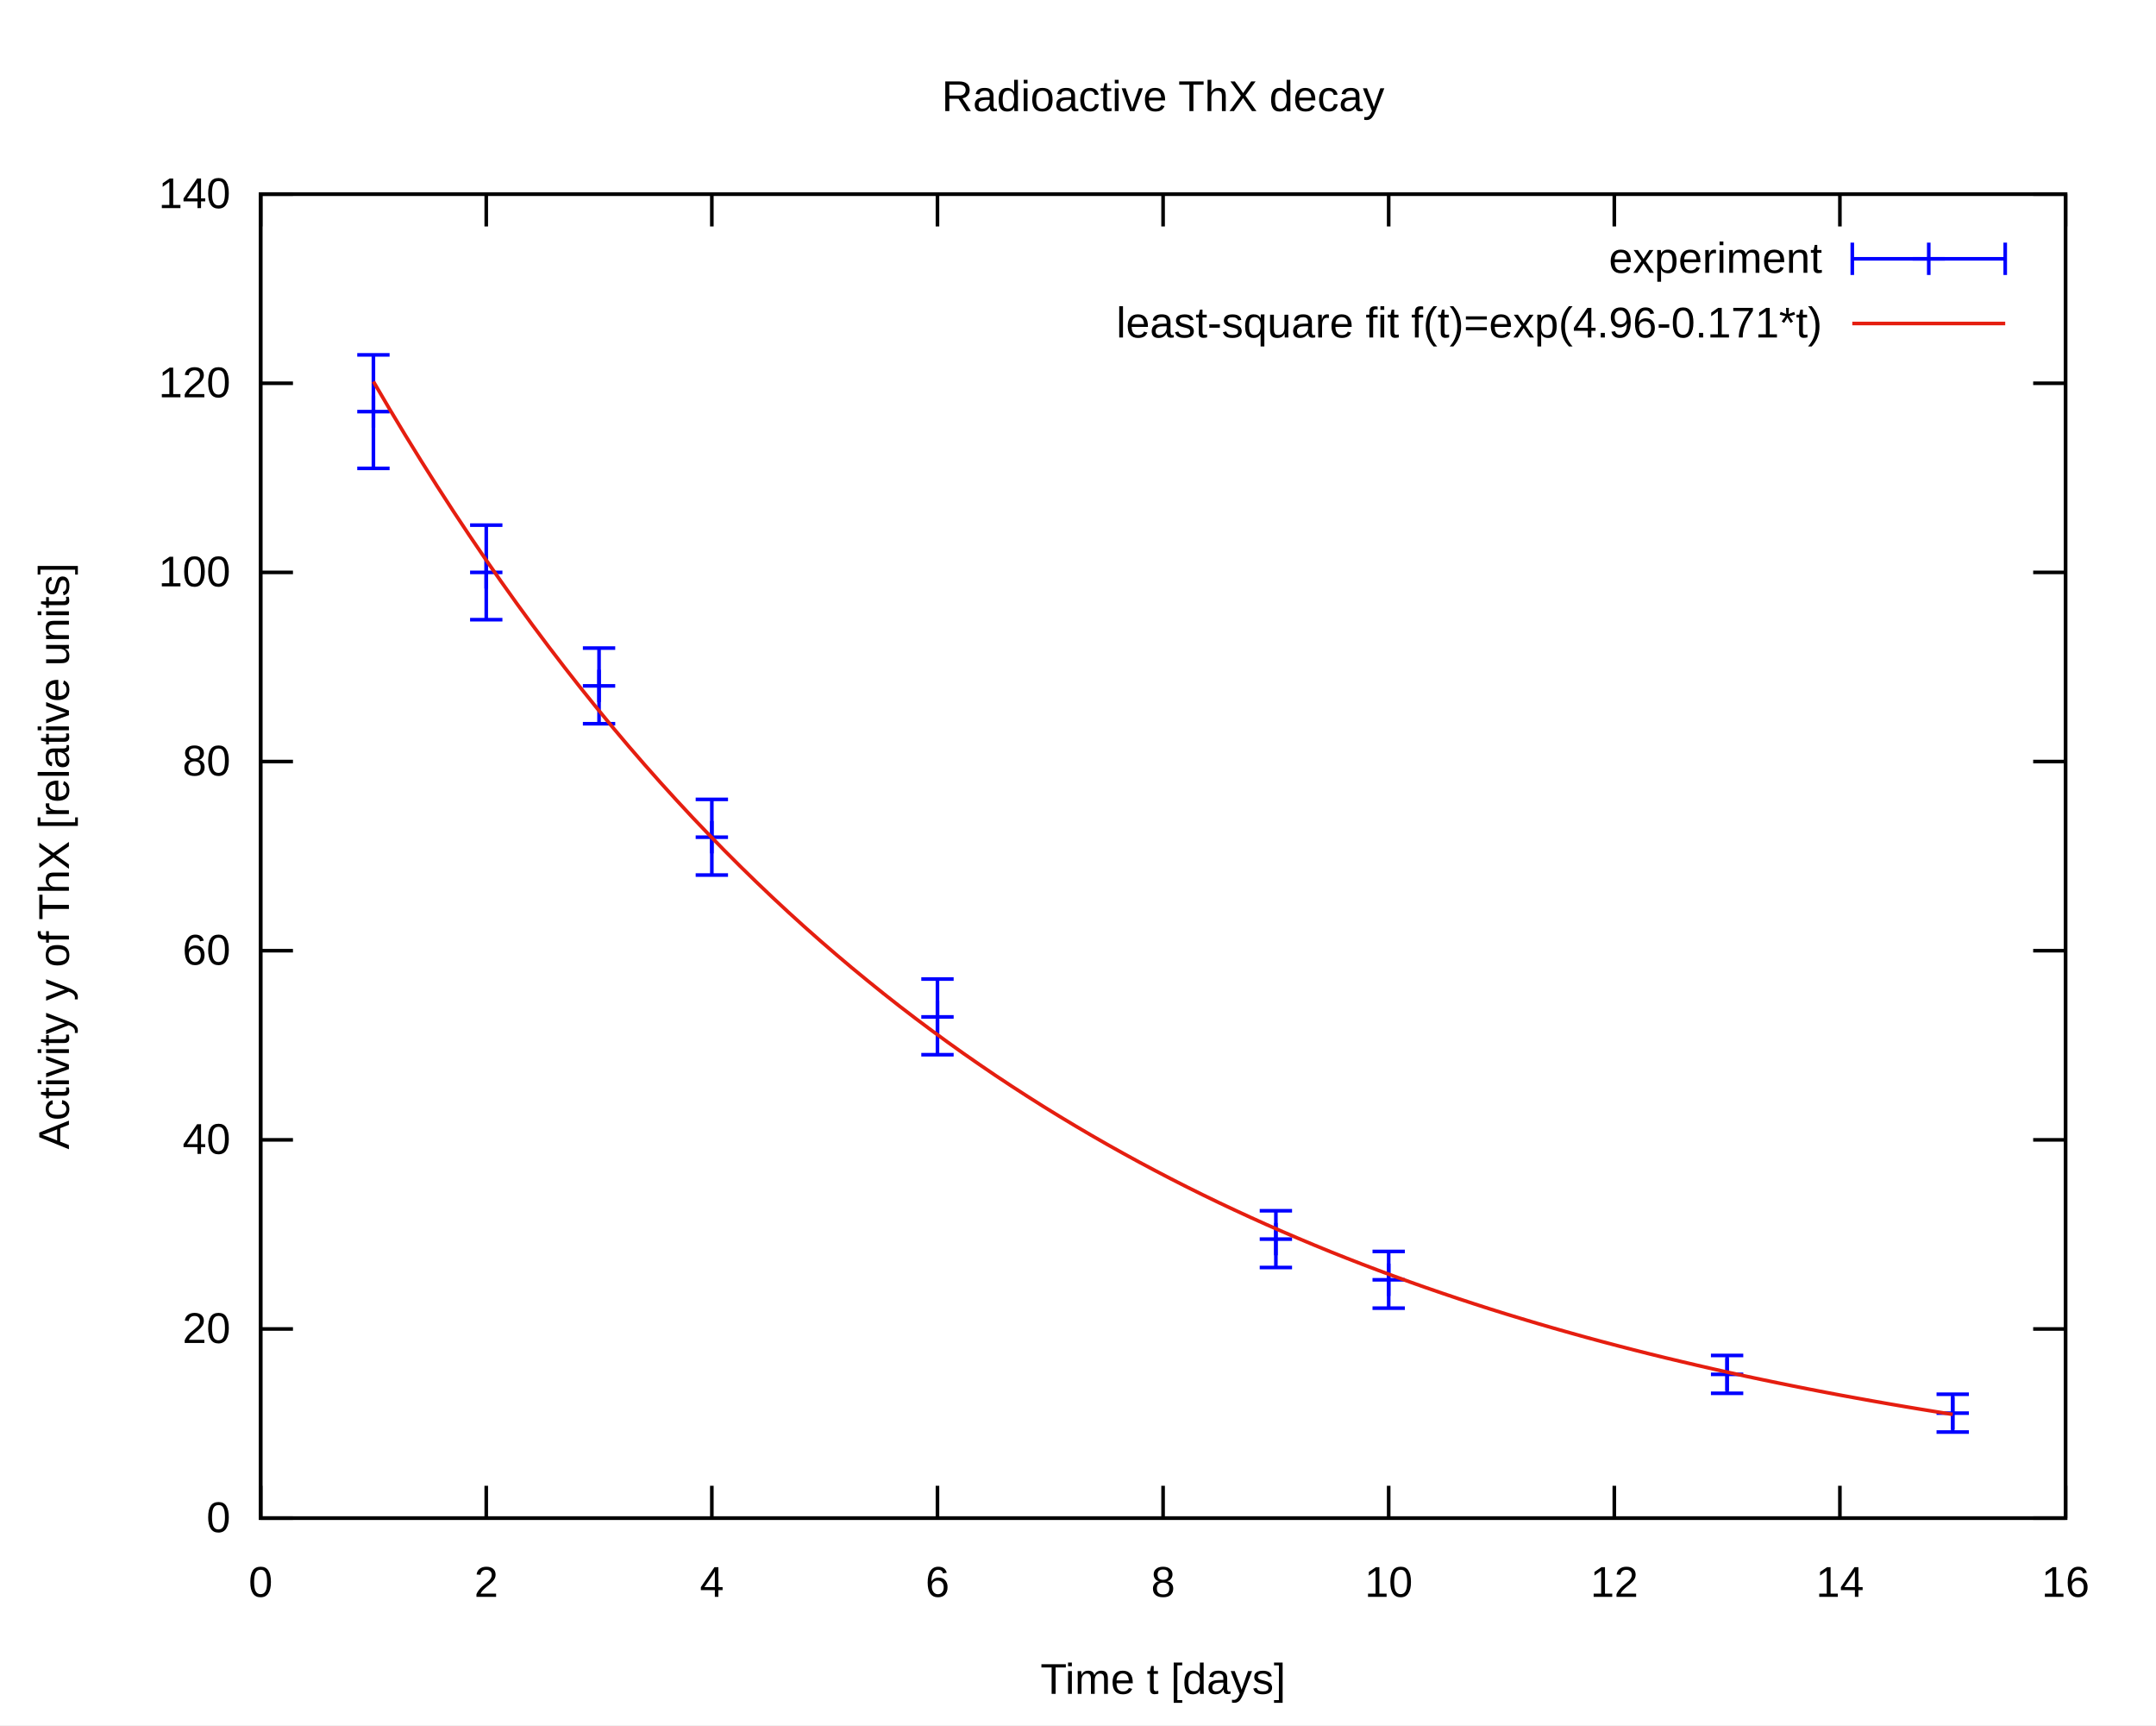
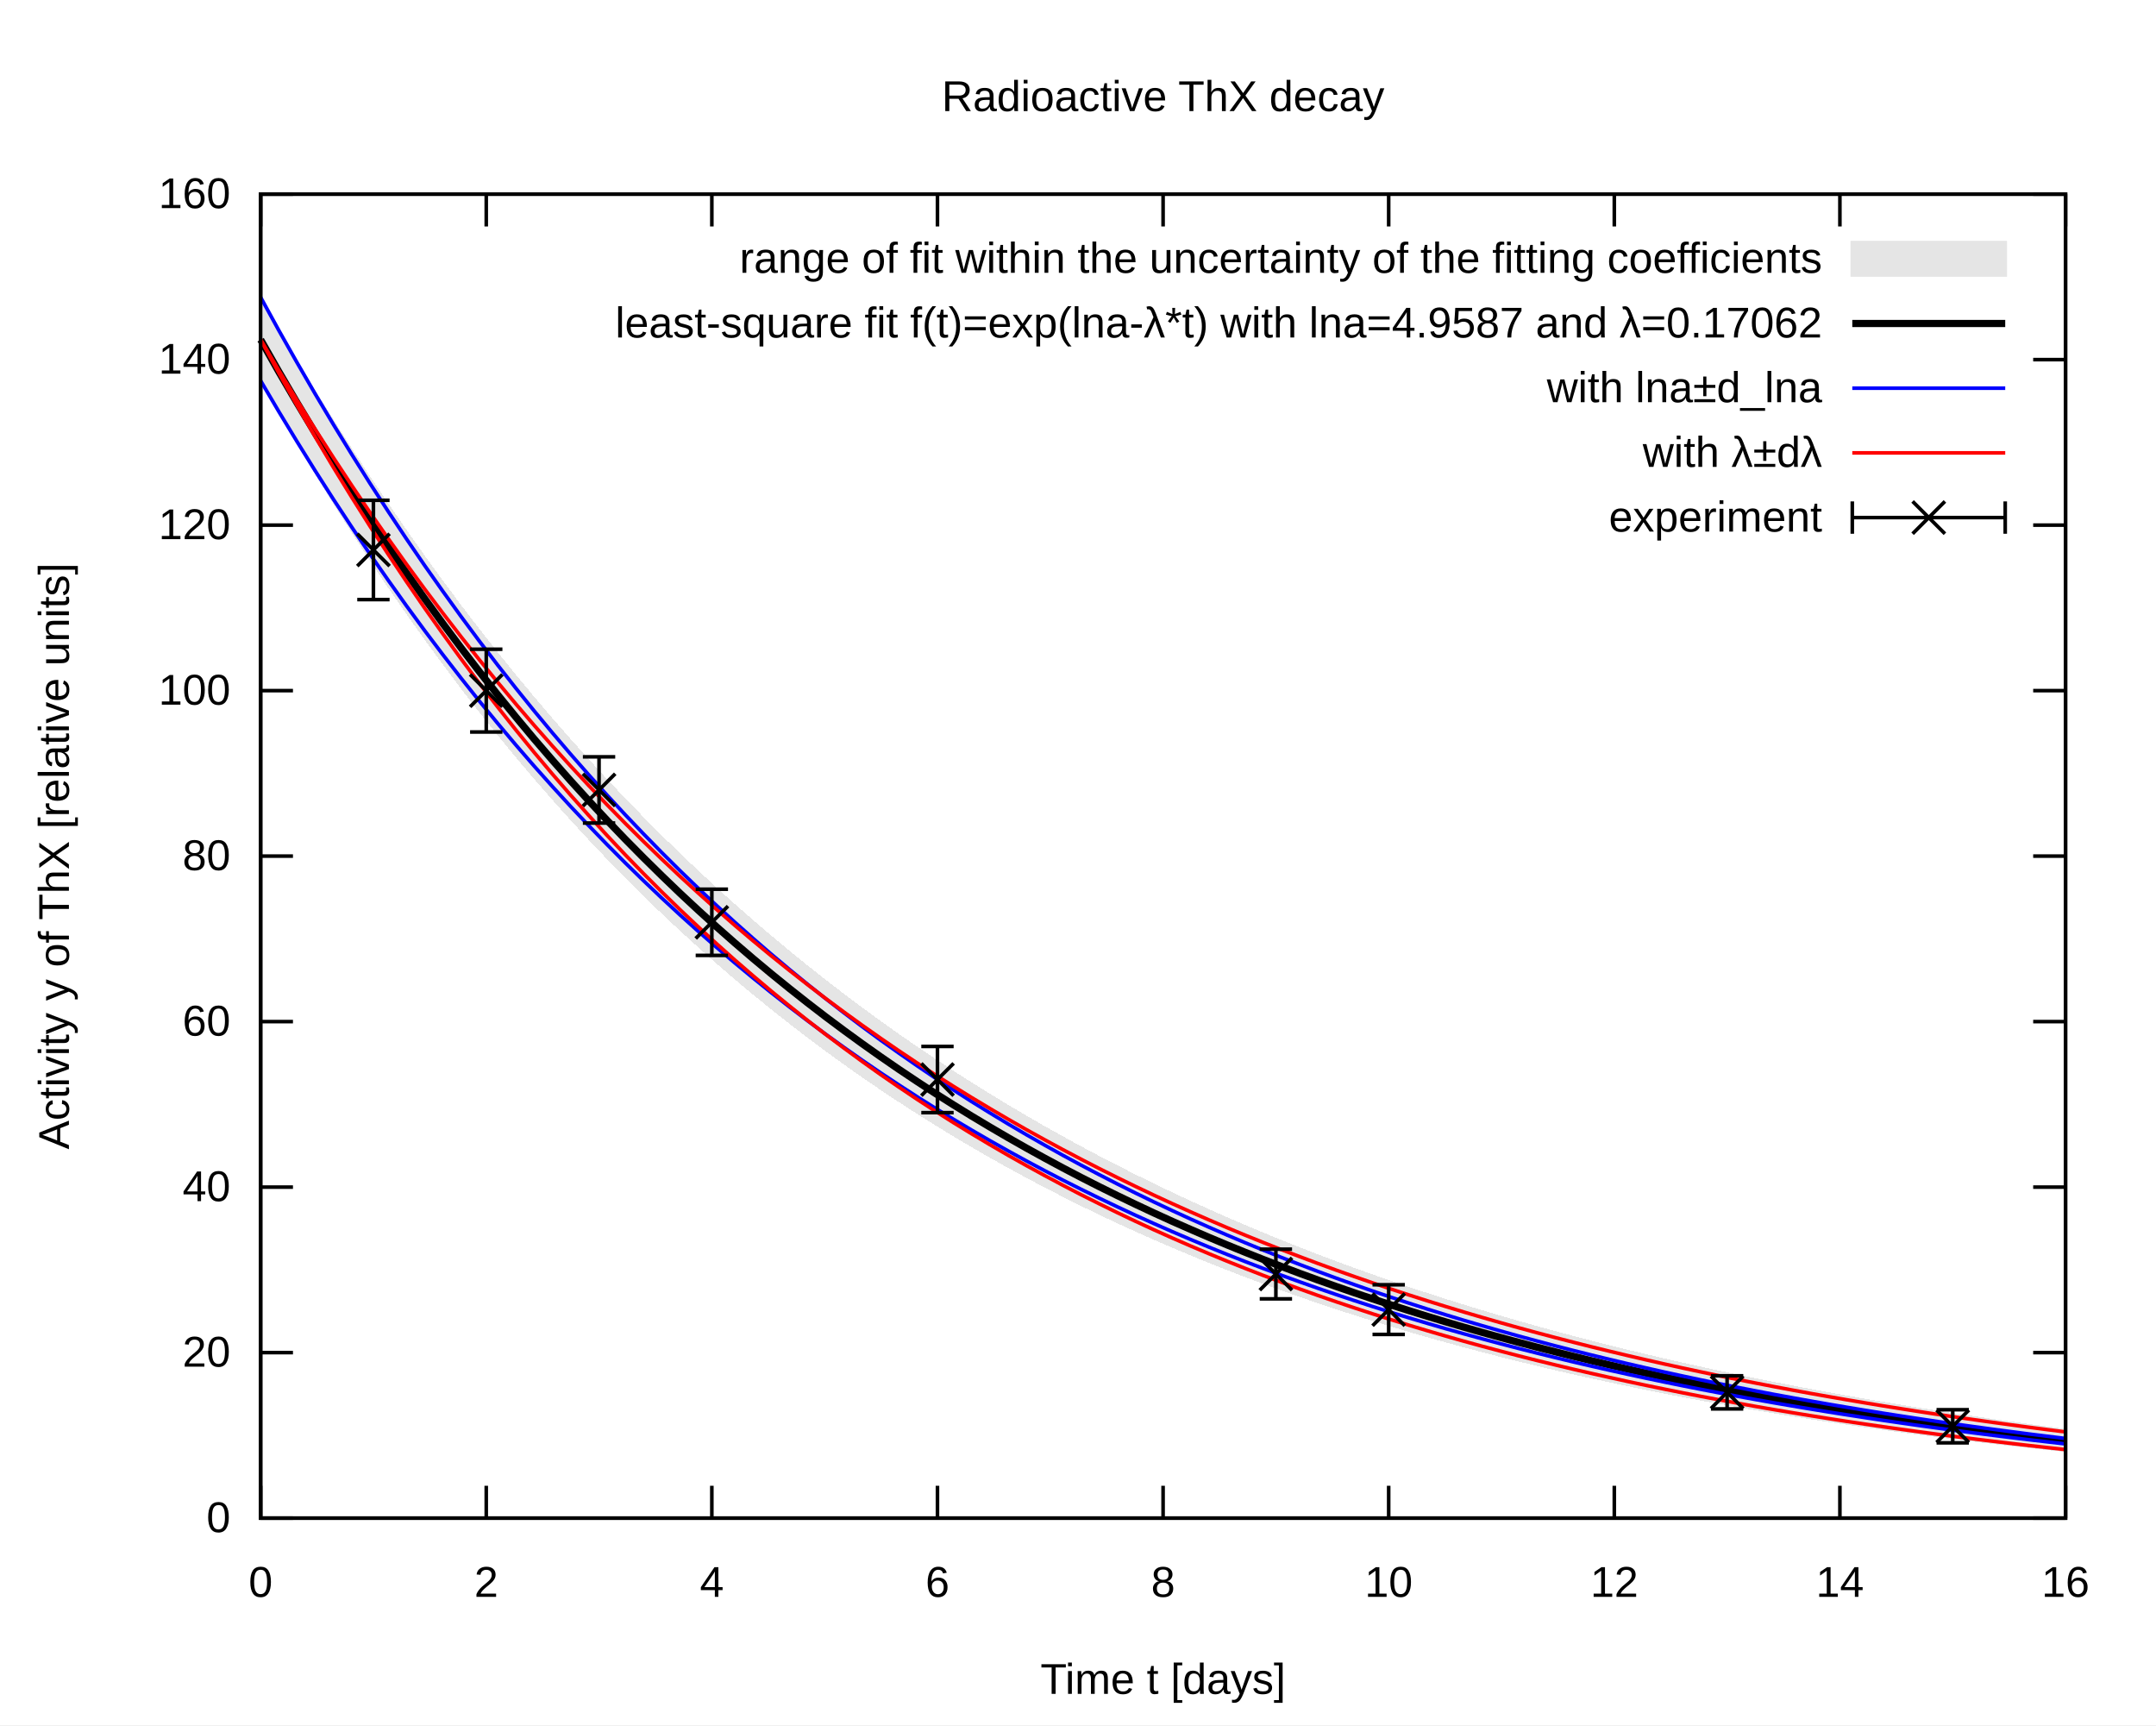
<svg xmlns="http://www.w3.org/2000/svg" xmlns:xlink="http://www.w3.org/1999/xlink" width="600" height="480" viewBox="0 0 600 480">
  <g id="gnuplot_canvas">
    <rect x="0" y="0" width="600" height="480" fill="#ffffff" />
    <defs>
      <circle id="gpDot" r="0.5" stroke-width="0.5" stroke="currentColor" />
      <path id="gpPt0" stroke-width="0.222" stroke="currentColor" d="M-1,0 h2 M0,-1 v2" />
      <path id="gpPt1" stroke-width="0.222" stroke="currentColor" d="M-1,-1 L1,1 M1,-1 L-1,1" />
      <path id="gpPt2" stroke-width="0.222" stroke="currentColor" d="M-1,0 L1,0 M0,-1 L0,1 M-1,-1 L1,1 M-1,1 L1,-1" />
      <rect id="gpPt3" stroke-width="0.222" stroke="currentColor" x="-1" y="-1" width="2" height="2" />
      <rect id="gpPt4" stroke-width="0.222" stroke="currentColor" fill="currentColor" x="-1" y="-1" width="2" height="2" />
      <circle id="gpPt5" stroke-width="0.222" stroke="currentColor" cx="0" cy="0" r="1" />
      <use xlink:href="#gpPt5" id="gpPt6" fill="currentColor" stroke="none" />
      <path id="gpPt7" stroke-width="0.222" stroke="currentColor" d="M0,-1.33 L-1.33,0.67 L1.33,0.67 z" />
      <use xlink:href="#gpPt7" id="gpPt8" fill="currentColor" stroke="none" />
      <use xlink:href="#gpPt7" id="gpPt9" stroke="currentColor" transform="rotate(180)" />
      <use xlink:href="#gpPt9" id="gpPt10" fill="currentColor" stroke="none" />
      <use xlink:href="#gpPt3" id="gpPt11" stroke="currentColor" transform="rotate(45)" />
      <use xlink:href="#gpPt11" id="gpPt12" fill="currentColor" stroke="none" />
      <path id="gpPt13" stroke-width="0.222" stroke="currentColor" d="M0,1.330 L1.265,0.411 L0.782,-1.067 L-0.782,-1.076 L-1.265,0.411 z" />
      <use xlink:href="#gpPt13" id="gpPt14" fill="currentColor" stroke="none" />
      <filter id="textbox" filterUnits="objectBoundingBox" x="0" y="0" height="1" width="1">
        <feFlood flood-color="#FFFFFF" flood-opacity="1" result="bgnd" />
        <feComposite in="SourceGraphic" in2="bgnd" operator="atop" />
      </filter>
      <filter id="greybox" filterUnits="objectBoundingBox" x="0" y="0" height="1" width="1">
        <feFlood flood-color="lightgrey" flood-opacity="1" result="grey" />
        <feComposite in="SourceGraphic" in2="grey" operator="atop" />
      </filter>
    </defs>
    <g fill="none" color="#FFFFFF" stroke="currentColor" stroke-width="1.00" stroke-linecap="butt" stroke-linejoin="miter">
</g>
    <g fill="none" color="black" stroke="currentColor" stroke-width="1.00" stroke-linecap="butt" stroke-linejoin="miter">
      <path stroke="black" d="M72.53,422.40 L81.53,422.40 M574.82,422.40 L565.82,422.40  " />
      <g transform="translate(64.14,426.30)" stroke="none" fill="black" font-family="Arial" font-size="12.00" text-anchor="end">
        <text>
          <tspan font-family="Arial"> 0</tspan>
        </text>
      </g>
    </g>
    <g fill="none" color="black" stroke="currentColor" stroke-width="1.00" stroke-linecap="butt" stroke-linejoin="miter">
-       <path stroke="black" d="M72.53,369.77 L81.53,369.77 M574.82,369.77 L565.82,369.77  " />
-       <g transform="translate(64.14,373.67)" stroke="none" fill="black" font-family="Arial" font-size="12.00" text-anchor="end">
+       <path stroke="black" d="M72.53,376.35 L81.53,376.35 M574.82,376.35 L565.82,376.35  " />
+       <g transform="translate(64.14,380.25)" stroke="none" fill="black" font-family="Arial" font-size="12.00" text-anchor="end">
        <text>
          <tspan font-family="Arial"> 20</tspan>
        </text>
      </g>
    </g>
    <g fill="none" color="black" stroke="currentColor" stroke-width="1.00" stroke-linecap="butt" stroke-linejoin="miter">
-       <path stroke="black" d="M72.53,317.15 L81.53,317.15 M574.82,317.15 L565.82,317.15  " />
-       <g transform="translate(64.14,321.05)" stroke="none" fill="black" font-family="Arial" font-size="12.00" text-anchor="end">
+       <path stroke="black" d="M72.53,330.30 L81.53,330.30 M574.82,330.30 L565.82,330.30  " />
+       <g transform="translate(64.14,334.20)" stroke="none" fill="black" font-family="Arial" font-size="12.00" text-anchor="end">
        <text>
          <tspan font-family="Arial"> 40</tspan>
        </text>
      </g>
    </g>
    <g fill="none" color="black" stroke="currentColor" stroke-width="1.00" stroke-linecap="butt" stroke-linejoin="miter">
-       <path stroke="black" d="M72.53,264.52 L81.53,264.52 M574.82,264.52 L565.82,264.52  " />
-       <g transform="translate(64.14,268.42)" stroke="none" fill="black" font-family="Arial" font-size="12.00" text-anchor="end">
+       <path stroke="black" d="M72.53,284.25 L81.53,284.25 M574.82,284.25 L565.82,284.25  " />
+       <g transform="translate(64.14,288.15)" stroke="none" fill="black" font-family="Arial" font-size="12.00" text-anchor="end">
        <text>
          <tspan font-family="Arial"> 60</tspan>
        </text>
      </g>
    </g>
    <g fill="none" color="black" stroke="currentColor" stroke-width="1.00" stroke-linecap="butt" stroke-linejoin="miter">
-       <path stroke="black" d="M72.53,211.89 L81.53,211.89 M574.82,211.89 L565.82,211.89  " />
-       <g transform="translate(64.14,215.79)" stroke="none" fill="black" font-family="Arial" font-size="12.00" text-anchor="end">
+       <path stroke="black" d="M72.53,238.20 L81.53,238.20 M574.82,238.20 L565.82,238.20  " />
+       <g transform="translate(64.14,242.10)" stroke="none" fill="black" font-family="Arial" font-size="12.00" text-anchor="end">
        <text>
          <tspan font-family="Arial"> 80</tspan>
        </text>
      </g>
    </g>
    <g fill="none" color="black" stroke="currentColor" stroke-width="1.00" stroke-linecap="butt" stroke-linejoin="miter">
-       <path stroke="black" d="M72.53,159.26 L81.53,159.26 M574.82,159.26 L565.82,159.26  " />
-       <g transform="translate(64.14,163.16)" stroke="none" fill="black" font-family="Arial" font-size="12.00" text-anchor="end">
+       <path stroke="black" d="M72.53,192.16 L81.53,192.16 M574.82,192.16 L565.82,192.16  " />
+       <g transform="translate(64.14,196.06)" stroke="none" fill="black" font-family="Arial" font-size="12.00" text-anchor="end">
        <text>
          <tspan font-family="Arial"> 100</tspan>
        </text>
      </g>
    </g>
    <g fill="none" color="black" stroke="currentColor" stroke-width="1.00" stroke-linecap="butt" stroke-linejoin="miter">
-       <path stroke="black" d="M72.53,106.64 L81.53,106.64 M574.82,106.64 L565.82,106.64  " />
-       <g transform="translate(64.14,110.54)" stroke="none" fill="black" font-family="Arial" font-size="12.00" text-anchor="end">
+       <path stroke="black" d="M72.53,146.11 L81.53,146.11 M574.82,146.11 L565.82,146.11  " />
+       <g transform="translate(64.14,150.01)" stroke="none" fill="black" font-family="Arial" font-size="12.00" text-anchor="end">
        <text>
          <tspan font-family="Arial"> 120</tspan>
+         </text>
+       </g>
+     </g>
+     <g fill="none" color="black" stroke="currentColor" stroke-width="1.00" stroke-linecap="butt" stroke-linejoin="miter">
+       <path stroke="black" d="M72.53,100.06 L81.53,100.06 M574.82,100.06 L565.82,100.06  " />
+       <g transform="translate(64.14,103.96)" stroke="none" fill="black" font-family="Arial" font-size="12.00" text-anchor="end">
+         <text>
+           <tspan font-family="Arial"> 140</tspan>
        </text>
      </g>
    </g>
    <g fill="none" color="black" stroke="currentColor" stroke-width="1.00" stroke-linecap="butt" stroke-linejoin="miter">
      <path stroke="black" d="M72.53,54.01 L81.53,54.01 M574.82,54.01 L565.82,54.01  " />
      <g transform="translate(64.14,57.91)" stroke="none" fill="black" font-family="Arial" font-size="12.00" text-anchor="end">
        <text>
-           <tspan font-family="Arial"> 140</tspan>
+           <tspan font-family="Arial"> 160</tspan>
        </text>
      </g>
    </g>
    <g fill="none" color="black" stroke="currentColor" stroke-width="1.00" stroke-linecap="butt" stroke-linejoin="miter">
      <path stroke="black" d="M72.53,422.40 L72.53,413.40 M72.53,54.01 L72.53,63.01  " />
      <g transform="translate(72.53,444.30)" stroke="none" fill="black" font-family="Arial" font-size="12.00" text-anchor="middle">
        <text>
          <tspan font-family="Arial"> 0</tspan>
        </text>
      </g>
    </g>
    <g fill="none" color="black" stroke="currentColor" stroke-width="1.00" stroke-linecap="butt" stroke-linejoin="miter">
      <path stroke="black" d="M135.32,422.40 L135.32,413.40 M135.32,54.01 L135.32,63.01  " />
      <g transform="translate(135.32,444.30)" stroke="none" fill="black" font-family="Arial" font-size="12.00" text-anchor="middle">
        <text>
          <tspan font-family="Arial"> 2</tspan>
        </text>
      </g>
    </g>
    <g fill="none" color="black" stroke="currentColor" stroke-width="1.00" stroke-linecap="butt" stroke-linejoin="miter">
      <path stroke="black" d="M198.10,422.40 L198.10,413.40 M198.10,54.01 L198.10,63.01  " />
      <g transform="translate(198.10,444.30)" stroke="none" fill="black" font-family="Arial" font-size="12.00" text-anchor="middle">
        <text>
          <tspan font-family="Arial"> 4</tspan>
        </text>
      </g>
    </g>
    <g fill="none" color="black" stroke="currentColor" stroke-width="1.00" stroke-linecap="butt" stroke-linejoin="miter">
      <path stroke="black" d="M260.89,422.40 L260.89,413.40 M260.89,54.01 L260.89,63.01  " />
      <g transform="translate(260.89,444.30)" stroke="none" fill="black" font-family="Arial" font-size="12.00" text-anchor="middle">
        <text>
          <tspan font-family="Arial"> 6</tspan>
        </text>
      </g>
    </g>
    <g fill="none" color="black" stroke="currentColor" stroke-width="1.00" stroke-linecap="butt" stroke-linejoin="miter">
      <path stroke="black" d="M323.68,422.40 L323.68,413.40 M323.68,54.01 L323.68,63.01  " />
      <g transform="translate(323.68,444.30)" stroke="none" fill="black" font-family="Arial" font-size="12.00" text-anchor="middle">
        <text>
          <tspan font-family="Arial"> 8</tspan>
        </text>
      </g>
    </g>
    <g fill="none" color="black" stroke="currentColor" stroke-width="1.00" stroke-linecap="butt" stroke-linejoin="miter">
      <path stroke="black" d="M386.46,422.40 L386.46,413.40 M386.46,54.01 L386.46,63.01  " />
      <g transform="translate(386.46,444.30)" stroke="none" fill="black" font-family="Arial" font-size="12.00" text-anchor="middle">
        <text>
          <tspan font-family="Arial"> 10</tspan>
        </text>
      </g>
    </g>
    <g fill="none" color="black" stroke="currentColor" stroke-width="1.00" stroke-linecap="butt" stroke-linejoin="miter">
      <path stroke="black" d="M449.25,422.40 L449.25,413.40 M449.25,54.01 L449.25,63.01  " />
      <g transform="translate(449.25,444.30)" stroke="none" fill="black" font-family="Arial" font-size="12.00" text-anchor="middle">
        <text>
          <tspan font-family="Arial"> 12</tspan>
        </text>
      </g>
    </g>
    <g fill="none" color="black" stroke="currentColor" stroke-width="1.00" stroke-linecap="butt" stroke-linejoin="miter">
      <path stroke="black" d="M512.03,422.40 L512.03,413.40 M512.03,54.01 L512.03,63.01  " />
      <g transform="translate(512.03,444.30)" stroke="none" fill="black" font-family="Arial" font-size="12.00" text-anchor="middle">
        <text>
          <tspan font-family="Arial"> 14</tspan>
        </text>
      </g>
    </g>
    <g fill="none" color="black" stroke="currentColor" stroke-width="1.00" stroke-linecap="butt" stroke-linejoin="miter">
      <path stroke="black" d="M574.82,422.40 L574.82,413.40 M574.82,54.01 L574.82,63.01  " />
      <g transform="translate(574.82,444.30)" stroke="none" fill="black" font-family="Arial" font-size="12.00" text-anchor="middle">
        <text>
          <tspan font-family="Arial"> 16</tspan>
        </text>
      </g>
    </g>
    <g fill="none" color="black" stroke="currentColor" stroke-width="1.00" stroke-linecap="butt" stroke-linejoin="miter">
</g>
    <g fill="none" color="black" stroke="currentColor" stroke-width="1.00" stroke-linecap="butt" stroke-linejoin="miter">
      <path stroke="black" d="M72.53,54.01 L72.53,422.40 L574.82,422.40 L574.82,54.01 L72.53,54.01 Z  " />
    </g>
    <g fill="none" color="black" stroke="currentColor" stroke-width="1.00" stroke-linecap="butt" stroke-linejoin="miter">
      <g transform="translate(19.18,238.21) rotate(270)" stroke="none" fill="black" font-family="Arial" font-size="12.00" text-anchor="middle">
        <text>
          <tspan font-family="Arial">Activity y of ThX [relative units]</tspan>
        </text>
      </g>
    </g>
    <g fill="none" color="black" stroke="currentColor" stroke-width="1.00" stroke-linecap="butt" stroke-linejoin="miter">
      <g transform="translate(323.67,471.30)" stroke="none" fill="black" font-family="Arial" font-size="12.00" text-anchor="middle">
        <text>
          <tspan font-family="Arial">Time t [days]</tspan>
        </text>
      </g>
    </g>
    <g fill="none" color="black" stroke="currentColor" stroke-width="1.00" stroke-linecap="butt" stroke-linejoin="miter">
</g>
    <g id="gnuplot_plot_1">
      <g fill="none" color="black" stroke="currentColor" stroke-width="1.00" stroke-linecap="butt" stroke-linejoin="miter">
        <g transform="translate(507.09,75.91)" stroke="none" fill="black" font-family="Arial" font-size="12.00" text-anchor="end">
          <text>
+             <tspan font-family="Arial">range of fit within the uncertainty of the fitting coefficients</tspan>
+           </text>
+         </g>
+       </g>
+       <g fill="none" color="black" stroke="currentColor" stroke-width="1.00" stroke-linecap="butt" stroke-linejoin="miter">
+         <g stroke="none" shape-rendering="crispEdges">
+           <polygon fill="rgb(229, 229, 229)" points="515.48,76.51 558.04,76.51 558.04,67.51 515.48,67.51 " />
+         </g>
+         <path stroke="rgb(229, 229, 229)" d="M515.48,76.51 L558.04,76.51 L558.04,67.51 L515.48,67.51 L515.48,76.51 Z  " />
+       </g>
+       <g fill="none" color="black" stroke="currentColor" stroke-width="1.00" stroke-linecap="butt" stroke-linejoin="miter">
+         <g stroke="none" shape-rendering="crispEdges">
+           <polygon fill="rgb(229, 229, 229)" points="72.53,105.92 77.60,114.88 82.68,123.59 87.75,132.05 92.82,140.28 97.90,148.27 102.97,156.03 108.05,163.58 113.12,170.91 118.19,178.03 123.27,184.95 128.34,191.68 133.41,198.21 138.49,204.56 143.56,210.73 148.63,216.73 153.71,222.55 158.78,228.21 163.86,233.71 168.93,239.06 174.00,244.25 179.08,249.29 184.15,254.20 189.22,258.96 194.30,263.59 199.37,268.09 204.44,272.46 209.52,276.71 214.59,280.83 219.67,284.84 224.74,288.74 229.81,292.52 234.89,296.20 239.96,299.78 245.03,303.25 250.11,306.62 255.18,309.90 260.25,313.09 265.33,316.18 270.40,319.19 275.48,322.12 280.55,324.96 285.62,327.72 290.70,330.40 295.77,333.00 300.84,335.54 305.92,338.00 310.99,340.39 316.06,342.71 321.14,344.97 326.21,347.16 331.29,349.29 336.36,351.36 341.43,353.37 346.51,355.33 351.58,357.23 356.65,359.07 361.73,360.87 366.80,362.61 371.87,364.30 376.95,365.95 382.02,367.55 387.10,369.10 392.17,370.61 397.24,372.08 402.32,373.50 407.39,374.89 412.46,376.23 417.54,377.54 422.61,378.81 427.68,380.05 432.76,381.25 437.83,382.41 442.91,383.54 447.98,384.64 453.05,385.71 458.13,386.75 463.20,387.76 468.27,388.74 473.35,389.70 478.42,390.62 483.49,391.52 488.57,392.40 493.64,393.25 498.72,394.07 503.79,394.88 508.86,395.65 513.94,396.41 519.01,397.15 524.08,397.86 529.16,398.56 534.23,399.23 539.30,399.89 544.38,400.53 549.45,401.15 554.53,401.75 559.60,402.33 564.67,402.90 569.75,403.45 574.82,403.99 574.82,397.56 569.75,396.89 564.67,396.21 559.60,395.51 554.53,394.79 549.45,394.05 544.38,393.29 539.30,392.51 534.23,391.71 529.16,390.89 524.08,390.04 519.01,389.18 513.94,388.29 508.86,387.37 503.79,386.44 498.72,385.47 493.64,384.48 488.57,383.47 483.49,382.43 478.42,381.36 473.35,380.26 468.27,379.13 463.20,377.97 458.13,376.78 453.05,375.56 447.98,374.31 442.91,373.02 437.83,371.70 432.76,370.34 427.68,368.95 422.61,367.52 417.54,366.05 412.46,364.54 407.39,362.99 402.32,361.40 397.24,359.77 392.17,358.09 387.10,356.37 382.02,354.60 376.95,352.79 371.87,350.92 366.80,349.01 361.73,347.04 356.65,345.03 351.58,342.96 346.51,340.83 341.43,338.64 336.36,336.40 331.29,334.10 326.21,331.74 321.14,329.31 316.06,326.82 310.99,324.26 305.92,321.63 300.84,318.93 295.77,316.16 290.70,313.32 285.62,310.40 280.55,307.40 275.48,304.32 270.40,301.16 265.33,297.92 260.25,294.58 255.18,291.16 250.11,287.65 245.03,284.04 239.96,280.34 234.89,276.53 229.81,272.63 224.74,268.62 219.67,264.50 214.59,260.28 209.52,255.94 204.44,251.48 199.37,246.90 194.30,242.21 189.22,237.38 184.15,232.43 179.08,227.34 174.00,222.12 168.93,216.76 163.86,211.26 158.78,205.60 153.71,199.80 148.63,193.84 143.56,187.72 138.49,181.44 133.41,174.99 128.34,168.37 123.27,161.57 118.19,154.58 113.12,147.41 108.05,140.05 102.97,132.49 97.90,124.73 92.82,116.76 87.75,108.58 82.68,100.18 77.60,91.55 72.53,82.70 " />
+         </g>
+       </g>
+     </g>
+     <g id="gnuplot_plot_2">
+       <g fill="none" color="#FFFFFF" stroke="rgb(229, 229, 229)" stroke-width="2.00" stroke-linecap="butt" stroke-linejoin="miter">
+ </g>
+       <g fill="none" color="black" stroke="currentColor" stroke-width="2.00" stroke-linecap="butt" stroke-linejoin="miter">
+         <g transform="translate(507.09,93.91)" stroke="none" fill="black" font-family="Arial" font-size="12.00" text-anchor="end">
+           <text>
+             <tspan font-family="Arial">least-square fit f(t)=exp(lna-λ*t) with lna=4.9587 and λ=0.17062</tspan>
+           </text>
+         </g>
+       </g>
+       <g fill="none" color="black" stroke="currentColor" stroke-width="2.00" stroke-linecap="butt" stroke-linejoin="miter">
+         <path stroke="rgb(  0,   0,   0)" d="M515.48,90.01 L558.04,90.01 M72.53,94.51 L77.60,103.43 L82.68,112.11 L87.75,120.55 L92.82,128.76 L97.90,136.74   L102.97,144.51 L108.05,152.07 L113.12,159.42 L118.19,166.57 L123.27,173.53 L128.34,180.30 L133.41,186.89 L138.49,193.29   L143.56,199.52 L148.63,205.59 L153.71,211.48 L158.78,217.22 L163.86,222.80 L168.93,228.23 L174.00,233.51 L179.08,238.65   L184.15,243.64 L189.22,248.51 L194.30,253.24 L199.37,257.84 L204.44,262.31 L209.52,266.67 L214.59,270.90 L219.67,275.02   L224.74,279.03 L229.81,282.93 L234.89,286.72 L239.96,290.41 L245.03,294.00 L250.11,297.50 L255.18,300.89 L260.25,304.20   L265.33,307.41 L270.40,310.54 L275.48,313.58 L280.55,316.54 L285.62,319.42 L290.70,322.22 L295.77,324.95 L300.84,327.60   L305.92,330.18 L310.99,332.68 L316.06,335.12 L321.14,337.50 L326.21,339.81 L331.29,342.05 L336.36,344.24 L341.43,346.36   L346.51,348.43 L351.58,350.44 L356.65,352.40 L361.73,354.31 L366.80,356.16 L371.87,357.96 L376.95,359.71 L382.02,361.42   L387.10,363.08 L392.17,364.69 L397.24,366.26 L402.32,367.79 L407.39,369.27 L412.46,370.72 L417.54,372.12 L422.61,373.49   L427.68,374.82 L432.76,376.11 L437.83,377.37 L442.91,378.60 L447.98,379.79 L453.05,380.95 L458.13,382.07 L463.20,383.17   L468.27,384.24 L473.35,385.28 L478.42,386.29 L483.49,387.27 L488.57,388.22 L493.64,389.15 L498.72,390.06 L503.79,390.94   L508.86,391.79 L513.94,392.63 L519.01,393.44 L524.08,394.22 L529.16,394.99 L534.23,395.74 L539.30,396.46 L544.38,397.17   L549.45,397.85 L554.53,398.52 L559.60,399.17 L564.67,399.80 L569.75,400.42 L574.82,401.01  " />
+       </g>
+     </g>
+     <g id="gnuplot_plot_3">
+       <g fill="none" color="#FFFFFF" stroke="rgb(  0,   0,   0)" stroke-width="1.00" stroke-linecap="butt" stroke-linejoin="miter">
+ </g>
+       <g fill="none" color="black" stroke="currentColor" stroke-width="1.00" stroke-linecap="butt" stroke-linejoin="miter">
+         <g transform="translate(507.09,111.91)" stroke="none" fill="black" font-family="Arial" font-size="12.00" text-anchor="end">
+           <text>
+             <tspan font-family="Arial">with lna±d_lna</tspan>
+           </text>
+         </g>
+       </g>
+       <g fill="none" color="black" stroke="currentColor" stroke-width="1.00" stroke-linecap="butt" stroke-linejoin="miter">
+         <path stroke="rgb(  0,   0, 255)" d="M515.48,108.01 L558.04,108.01 M72.53,82.70 L77.60,91.94 L82.68,100.92 L87.75,109.67 L92.82,118.17 L97.90,126.45   L102.97,134.50 L108.05,142.33 L113.12,149.95 L118.19,157.36 L123.27,164.56 L128.34,171.58 L133.41,178.40 L138.49,185.04   L143.56,191.49 L148.63,197.77 L153.71,203.88 L158.78,209.82 L163.86,215.61 L168.93,221.23 L174.00,226.70 L179.08,232.02   L184.15,237.20 L189.22,242.24 L194.30,247.14 L199.37,251.91 L204.44,256.54 L209.52,261.05 L214.59,265.44 L219.67,269.71   L224.74,273.86 L229.81,277.90 L234.89,281.83 L239.96,285.66 L245.03,289.38 L250.11,292.99 L255.18,296.51 L260.25,299.94   L265.33,303.27 L270.40,306.51 L275.48,309.66 L280.55,312.73 L285.62,315.71 L290.70,318.61 L295.77,321.44 L300.84,324.18   L305.92,326.85 L310.99,329.45 L316.06,331.98 L321.14,334.44 L326.21,336.83 L331.29,339.16 L336.36,341.42 L341.43,343.62   L346.51,345.77 L351.58,347.85 L356.65,349.88 L361.73,351.85 L366.80,353.77 L371.87,355.64 L376.95,357.45 L382.02,359.22   L387.10,360.94 L392.17,362.61 L397.24,364.24 L402.32,365.82 L407.39,367.36 L412.46,368.85 L417.54,370.31 L422.61,371.73   L427.68,373.10 L432.76,374.45 L437.83,375.75 L442.91,377.02 L447.98,378.25 L453.05,379.45 L458.13,380.62 L463.20,381.76   L468.27,382.86 L473.35,383.94 L478.42,384.98 L483.49,386.00 L488.57,386.99 L493.64,387.96 L498.72,388.89 L503.79,389.80   L508.86,390.69 L513.94,391.55 L519.01,392.39 L524.08,393.21 L529.16,394.00 L534.23,394.77 L539.30,395.53 L544.38,396.26   L549.45,396.97 L554.53,397.66 L559.60,398.33 L564.67,398.99 L569.75,399.62 L574.82,400.24  " />
+       </g>
+     </g>
+     <g id="gnuplot_plot_4">
+       <g fill="none" color="black" stroke="currentColor" stroke-width="1.00" stroke-linecap="butt" stroke-linejoin="miter">
+         <path stroke="rgb(  0,   0, 255)" d="M72.53,105.92 L77.60,114.53 L82.68,122.90 L87.75,131.05 L92.82,138.97 L97.90,146.68 L102.97,154.18 L108.05,161.47   L113.12,168.57 L118.19,175.47 L123.27,182.19 L128.34,188.72 L133.41,195.08 L138.49,201.26 L143.56,207.28 L148.63,213.13   L153.71,218.82 L158.78,224.36 L163.86,229.74 L168.93,234.98 L174.00,240.08 L179.08,245.04 L184.15,249.86 L189.22,254.55   L194.30,259.12 L199.37,263.56 L204.44,267.88 L209.52,272.08 L214.59,276.17 L219.67,280.15 L224.74,284.02 L229.81,287.78   L234.89,291.44 L239.96,295.00 L245.03,298.47 L250.11,301.84 L255.18,305.12 L260.25,308.31 L265.33,311.41 L270.40,314.43   L275.48,317.37 L280.55,320.22 L285.62,323.00 L290.70,325.71 L295.77,328.34 L300.84,330.89 L305.92,333.38 L310.99,335.80   L316.06,338.16 L321.14,340.45 L326.21,342.68 L331.29,344.85 L336.36,346.96 L341.43,349.01 L346.51,351.01 L351.58,352.95   L356.65,354.84 L361.73,356.67 L366.80,358.46 L371.87,360.20 L376.95,361.89 L382.02,363.54 L387.10,365.14 L392.17,366.70   L397.24,368.21 L402.32,369.69 L407.39,371.12 L412.46,372.51 L417.54,373.87 L422.61,375.19 L427.68,376.47 L432.76,377.72   L437.83,378.94 L442.91,380.12 L447.98,381.27 L453.05,382.39 L458.13,383.48 L463.20,384.54 L468.27,385.57 L473.35,386.57   L478.42,387.54 L483.49,388.49 L488.57,389.41 L493.64,390.31 L498.72,391.18 L503.79,392.03 L508.86,392.86 L513.94,393.66   L519.01,394.44 L524.08,395.20 L529.16,395.94 L534.23,396.66 L539.30,397.36 L544.38,398.04 L549.45,398.71 L554.53,399.35   L559.60,399.98 L564.67,400.59 L569.75,401.18 L574.82,401.76  " />
+       </g>
+     </g>
+     <g id="gnuplot_plot_5">
+       <g fill="none" color="black" stroke="currentColor" stroke-width="1.00" stroke-linecap="butt" stroke-linejoin="miter">
+         <g transform="translate(507.09,129.91)" stroke="none" fill="black" font-family="Arial" font-size="12.00" text-anchor="end">
+           <text>
+             <tspan font-family="Arial">with λ±dλ</tspan>
+           </text>
+         </g>
+       </g>
+       <g fill="none" color="black" stroke="currentColor" stroke-width="1.00" stroke-linecap="butt" stroke-linejoin="miter">
+         <path stroke="rgb(255,   0,   0)" d="M515.48,126.01 L558.04,126.01 M72.53,94.51 L77.60,103.80 L82.68,112.82 L87.75,121.59 L92.82,130.11 L97.90,138.39   L102.97,146.43 L108.05,154.25 L113.12,161.84 L118.19,169.22 L123.27,176.39 L128.34,183.36 L133.41,190.13 L138.49,196.71   L143.56,203.10 L148.63,209.31 L153.71,215.35 L158.78,221.21 L163.86,226.91 L168.93,232.45 L174.00,237.83 L179.08,243.06   L184.15,248.14 L189.22,253.07 L194.30,257.87 L199.37,262.53 L204.44,267.06 L209.52,271.45 L214.59,275.73 L219.67,279.88   L224.74,283.92 L229.81,287.84 L234.89,291.65 L239.96,295.36 L245.03,298.96 L250.11,302.45 L255.18,305.85 L260.25,309.15   L265.33,312.36 L270.40,315.47 L275.48,318.50 L280.55,321.45 L285.62,324.30 L290.70,327.08 L295.77,329.78 L300.84,332.41   L305.92,334.95 L310.99,337.43 L316.06,339.84 L321.14,342.18 L326.21,344.45 L331.29,346.66 L336.36,348.80 L341.43,350.89   L346.51,352.91 L351.58,354.88 L356.65,356.79 L361.73,358.65 L366.80,360.46 L371.87,362.21 L376.95,363.91 L382.02,365.57   L387.10,367.18 L392.17,368.74 L397.24,370.26 L402.32,371.74 L407.39,373.18 L412.46,374.57 L417.54,375.92 L422.61,377.24   L427.68,378.52 L432.76,379.76 L437.83,380.97 L442.91,382.14 L447.98,383.28 L453.05,384.39 L458.13,385.47 L463.20,386.51   L468.27,387.53 L473.35,388.52 L478.42,389.48 L483.49,390.41 L488.57,391.32 L493.64,392.20 L498.72,393.05 L503.79,393.88   L508.86,394.69 L513.94,395.48 L519.01,396.24 L524.08,396.98 L529.16,397.70 L534.23,398.40 L539.30,399.08 L544.38,399.74   L549.45,400.38 L554.53,401.00 L559.60,401.61 L564.67,402.20 L569.75,402.77 L574.82,403.33  " />
+       </g>
+     </g>
+     <g id="gnuplot_plot_6">
+       <g fill="none" color="black" stroke="currentColor" stroke-width="1.00" stroke-linecap="butt" stroke-linejoin="miter">
+         <path stroke="rgb(255,   0,   0)" d="M72.53,94.51 L77.60,103.06 L82.68,111.39 L87.75,119.50 L92.82,127.39 L97.90,135.09 L102.97,142.58 L108.05,149.87   L113.12,156.98 L118.19,163.90 L123.27,170.64 L128.34,177.20 L133.41,183.59 L138.49,189.82 L143.56,195.88 L148.63,201.79   L153.71,207.54 L158.78,213.14 L163.86,218.60 L168.93,223.91 L174.00,229.09 L179.08,234.13 L184.15,239.04 L189.22,243.82   L194.30,248.47 L199.37,253.01 L204.44,257.43 L209.52,261.73 L214.59,265.92 L219.67,270.00 L224.74,273.97 L229.81,277.84   L234.89,281.61 L239.96,285.28 L245.03,288.85 L250.11,292.34 L255.18,295.73 L260.25,299.03 L265.33,302.25 L270.40,305.38   L275.48,308.43 L280.55,311.40 L285.62,314.30 L290.70,317.11 L295.77,319.86 L300.84,322.53 L305.92,325.14 L310.99,327.67   L316.06,330.14 L321.14,332.55 L326.21,334.89 L331.29,337.17 L336.36,339.39 L341.43,341.56 L346.51,343.67 L351.58,345.72   L356.65,347.72 L361.73,349.66 L366.80,351.56 L371.87,353.41 L376.95,355.21 L382.02,356.96 L387.10,358.67 L392.17,360.33   L397.24,361.95 L402.32,363.52 L407.39,365.06 L412.46,366.55 L417.54,368.01 L422.61,369.43 L427.68,370.81 L432.76,372.15   L437.83,373.46 L442.91,374.74 L447.98,375.98 L453.05,377.19 L458.13,378.37 L463.20,379.52 L468.27,380.64 L473.35,381.72   L478.42,382.79 L483.49,383.82 L488.57,384.82 L493.64,385.80 L498.72,386.76 L503.79,387.69 L508.86,388.59 L513.94,389.47   L519.01,390.33 L524.08,391.17 L529.16,391.98 L534.23,392.78 L539.30,393.55 L544.38,394.30 L549.45,395.03 L554.53,395.75   L559.60,396.44 L564.67,397.12 L569.75,397.78 L574.82,398.42  " />
+       </g>
+     </g>
+     <g id="gnuplot_plot_7">
+       <g fill="none" color="black" stroke="currentColor" stroke-width="1.00" stroke-linecap="butt" stroke-linejoin="miter">
+         <g transform="translate(507.09,147.91)" stroke="none" fill="black" font-family="Arial" font-size="12.00" text-anchor="end">
+           <text>
            <tspan font-family="Arial">experiment</tspan>
          </text>
        </g>
      </g>
      <g fill="none" color="black" stroke="currentColor" stroke-width="1.00" stroke-linecap="butt" stroke-linejoin="miter">
-         <path stroke="rgb(  0,   0, 255)" d="M515.48,72.01 L558.04,72.01 M515.48,67.51 L515.48,76.51 M558.04,67.51 L558.04,76.51 M103.92,130.32 L103.92,98.74   M99.42,130.32 L108.42,130.32 M99.42,98.74 L108.42,98.74 M135.32,172.42 L135.32,146.11 M130.82,172.42 L139.82,172.42   M130.82,146.11 L139.82,146.11 M166.71,201.37 L166.71,180.32 M162.21,201.37 L171.21,201.37 M162.21,180.32 L171.21,180.32   M198.10,243.47 L198.10,222.42 M193.60,243.47 L202.60,243.47 M193.60,222.42 L202.60,222.42 M260.89,293.46 L260.89,272.41   M256.39,293.46 L265.39,293.46 M256.39,272.41 L265.39,272.41 M355.07,352.67 L355.07,336.88 M350.57,352.67 L359.57,352.67   M350.57,336.88 L359.57,336.88 M386.46,363.98 L386.46,348.20 M381.96,363.98 L390.96,363.98 M381.96,348.20 L390.96,348.20   M480.64,387.67 L480.64,377.14 M476.14,387.67 L485.14,387.67 M476.14,377.14 L485.14,377.14 M543.43,398.45 L543.43,387.93   M538.93,398.45 L547.93,398.45 M538.93,387.93 L547.93,387.93  " />
-       </g>
-       <g fill="none" color="black" stroke="currentColor" stroke-width="1.00" stroke-linecap="butt" stroke-linejoin="miter">
-         <use xlink:href="#gpPt0" transform="translate(103.92,114.53) scale(4.50)" color="rgb(  0,   0, 255)" />
-         <use xlink:href="#gpPt0" transform="translate(135.32,159.26) scale(4.50)" color="rgb(  0,   0, 255)" />
-         <use xlink:href="#gpPt0" transform="translate(166.71,190.84) scale(4.50)" color="rgb(  0,   0, 255)" />
-         <use xlink:href="#gpPt0" transform="translate(198.10,232.94) scale(4.50)" color="rgb(  0,   0, 255)" />
-         <use xlink:href="#gpPt0" transform="translate(260.89,282.94) scale(4.50)" color="rgb(  0,   0, 255)" />
-         <use xlink:href="#gpPt0" transform="translate(355.07,344.77) scale(4.50)" color="rgb(  0,   0, 255)" />
-         <use xlink:href="#gpPt0" transform="translate(386.46,356.09) scale(4.50)" color="rgb(  0,   0, 255)" />
-         <use xlink:href="#gpPt0" transform="translate(480.64,382.40) scale(4.50)" color="rgb(  0,   0, 255)" />
-         <use xlink:href="#gpPt0" transform="translate(543.43,393.19) scale(4.50)" color="rgb(  0,   0, 255)" />
-         <use xlink:href="#gpPt0" transform="translate(536.76,72.01) scale(4.50)" color="rgb(  0,   0, 255)" />
-       </g>
-     </g>
-     <g id="gnuplot_plot_2">
-       <g fill="none" color="black" stroke="currentColor" stroke-width="1.00" stroke-linecap="butt" stroke-linejoin="miter">
-         <g transform="translate(507.09,93.91)" stroke="none" fill="black" font-family="Arial" font-size="12.00" text-anchor="end">
-           <text>
-             <tspan font-family="Arial">least-square fit f(t)=exp(4.96-0.171*t)</tspan>
-           </text>
-         </g>
-       </g>
-       <g fill="none" color="black" stroke="currentColor" stroke-width="1.00" stroke-linecap="butt" stroke-linejoin="miter">
-         <path stroke="rgb(229,  30,  16)" d="M515.48,90.01 L558.04,90.01 M103.92,106.16 L108.36,113.72 L112.80,121.09 L117.24,128.29 L121.68,135.32 L126.12,142.18   L130.56,148.87 L135.00,155.41 L139.44,161.78 L143.88,168.01 L148.32,174.09 L152.76,180.02 L157.20,185.81 L161.64,191.47   L166.08,196.98 L170.51,202.37 L174.95,207.63 L179.39,212.76 L183.83,217.77 L188.27,222.65 L192.71,227.43 L197.15,232.08   L201.59,236.63 L206.03,241.07 L210.47,245.40 L214.91,249.63 L219.35,253.76 L223.79,257.79 L228.23,261.72 L232.67,265.56   L237.11,269.31 L241.55,272.96 L245.98,276.53 L250.42,280.02 L254.86,283.42 L259.30,286.74 L263.74,289.98 L268.18,293.15   L272.62,296.23 L277.06,299.25 L281.50,302.19 L285.94,305.06 L290.38,307.87 L294.82,310.60 L299.26,313.27 L303.70,315.88   L308.14,318.43 L312.58,320.91 L317.02,323.34 L321.46,325.70 L325.89,328.01 L330.33,330.27 L334.77,332.47 L339.21,334.62   L343.65,336.71 L348.09,338.76 L352.53,340.76 L356.97,342.71 L361.41,344.61 L365.85,346.47 L370.29,348.29 L374.73,350.06   L379.17,351.79 L383.61,353.47 L388.05,355.12 L392.49,356.73 L396.93,358.30 L401.37,359.83 L405.80,361.32 L410.24,362.78   L414.68,364.21 L419.12,365.60 L423.56,366.95 L428.00,368.28 L432.44,369.57 L436.88,370.83 L441.32,372.07 L445.76,373.27   L450.20,374.44 L454.64,375.59 L459.08,376.71 L463.52,377.80 L467.96,378.86 L472.40,379.90 L476.84,380.92 L481.27,381.91   L485.71,382.88 L490.15,383.82 L494.59,384.74 L499.03,385.64 L503.47,386.52 L507.91,387.38 L512.35,388.22 L516.79,389.03   L521.23,389.83 L525.67,390.61 L530.11,391.37 L534.55,392.11 L538.99,392.83 L543.43,393.54  " />
-       </g>
-     </g>
-     <g fill="none" color="#FFFFFF" stroke="rgb(229,  30,  16)" stroke-width="2.00" stroke-linecap="butt" stroke-linejoin="miter">
+         <path stroke="rgb(  0,   0,   0)" d="M515.48,144.01 L558.04,144.01 M515.48,139.51 L515.48,148.51 M558.04,139.51 L558.04,148.51 M103.92,166.83 L103.92,139.20   M99.42,166.83 L108.42,166.83 M99.42,139.20 L108.42,139.20 M135.32,203.67 L135.32,180.64 M130.82,203.67 L139.82,203.67   M130.82,180.64 L139.82,180.64 M166.71,229.00 L166.71,210.58 M162.21,229.00 L171.21,229.00 M162.21,210.58 L171.21,210.58   M198.10,265.83 L198.10,247.41 M193.60,265.83 L202.60,265.83 M193.60,247.41 L202.60,247.41 M260.89,309.58 L260.89,291.16   M256.39,309.58 L265.39,309.58 M256.39,291.16 L265.39,291.16 M355.07,361.39 L355.07,347.57 M350.57,361.39 L359.57,361.39   M350.57,347.57 L359.57,347.57 M386.46,371.29 L386.46,357.47 M381.96,371.29 L390.96,371.29 M381.96,357.47 L390.96,357.47   M480.64,392.01 L480.64,382.80 M476.14,392.01 L485.14,392.01 M476.14,382.80 L485.14,382.80 M543.43,401.45 L543.43,392.24   M538.93,401.45 L547.93,401.45 M538.93,392.24 L547.93,392.24  " />
+       </g>
+       <g fill="none" color="black" stroke="currentColor" stroke-width="1.00" stroke-linecap="butt" stroke-linejoin="miter">
+         <use xlink:href="#gpPt1" transform="translate(103.92,153.01) scale(4.50)" color="rgb(  0,   0,   0)" />
+         <use xlink:href="#gpPt1" transform="translate(135.32,192.16) scale(4.50)" color="rgb(  0,   0,   0)" />
+         <use xlink:href="#gpPt1" transform="translate(166.71,219.79) scale(4.50)" color="rgb(  0,   0,   0)" />
+         <use xlink:href="#gpPt1" transform="translate(198.10,256.62) scale(4.50)" color="rgb(  0,   0,   0)" />
+         <use xlink:href="#gpPt1" transform="translate(260.89,300.37) scale(4.50)" color="rgb(  0,   0,   0)" />
+         <use xlink:href="#gpPt1" transform="translate(355.07,354.48) scale(4.50)" color="rgb(  0,   0,   0)" />
+         <use xlink:href="#gpPt1" transform="translate(386.46,364.38) scale(4.50)" color="rgb(  0,   0,   0)" />
+         <use xlink:href="#gpPt1" transform="translate(480.64,387.40) scale(4.50)" color="rgb(  0,   0,   0)" />
+         <use xlink:href="#gpPt1" transform="translate(543.43,396.84) scale(4.50)" color="rgb(  0,   0,   0)" />
+         <use xlink:href="#gpPt1" transform="translate(536.76,144.01) scale(4.50)" color="rgb(  0,   0,   0)" />
+       </g>
+     </g>
+     <g fill="none" color="#FFFFFF" stroke="rgb(  0,   0,   0)" stroke-width="2.00" stroke-linecap="butt" stroke-linejoin="miter">
</g>
    <g fill="none" color="black" stroke="currentColor" stroke-width="2.00" stroke-linecap="butt" stroke-linejoin="miter">
</g>
    <g fill="none" color="black" stroke="black" stroke-width="1.00" stroke-linecap="butt" stroke-linejoin="miter">
</g>
    <g fill="none" color="black" stroke="currentColor" stroke-width="1.00" stroke-linecap="butt" stroke-linejoin="miter">
      <path stroke="black" d="M72.53,54.01 L72.53,422.40 L574.82,422.40 L574.82,54.01 L72.53,54.01 Z  " />
    </g>
    <g fill="none" color="black" stroke="currentColor" stroke-width="1.00" stroke-linecap="butt" stroke-linejoin="miter">
      <g transform="translate(323.67,30.91)" stroke="none" fill="black" font-family="Arial" font-size="12.00" text-anchor="middle">
        <text>
          <tspan font-family="Arial">Radioactive ThX decay</tspan>
        </text>
      </g>
    </g>
    <g fill="none" color="black" stroke="currentColor" stroke-width="1.00" stroke-linecap="butt" stroke-linejoin="miter">
</g>
  </g>
</svg>
